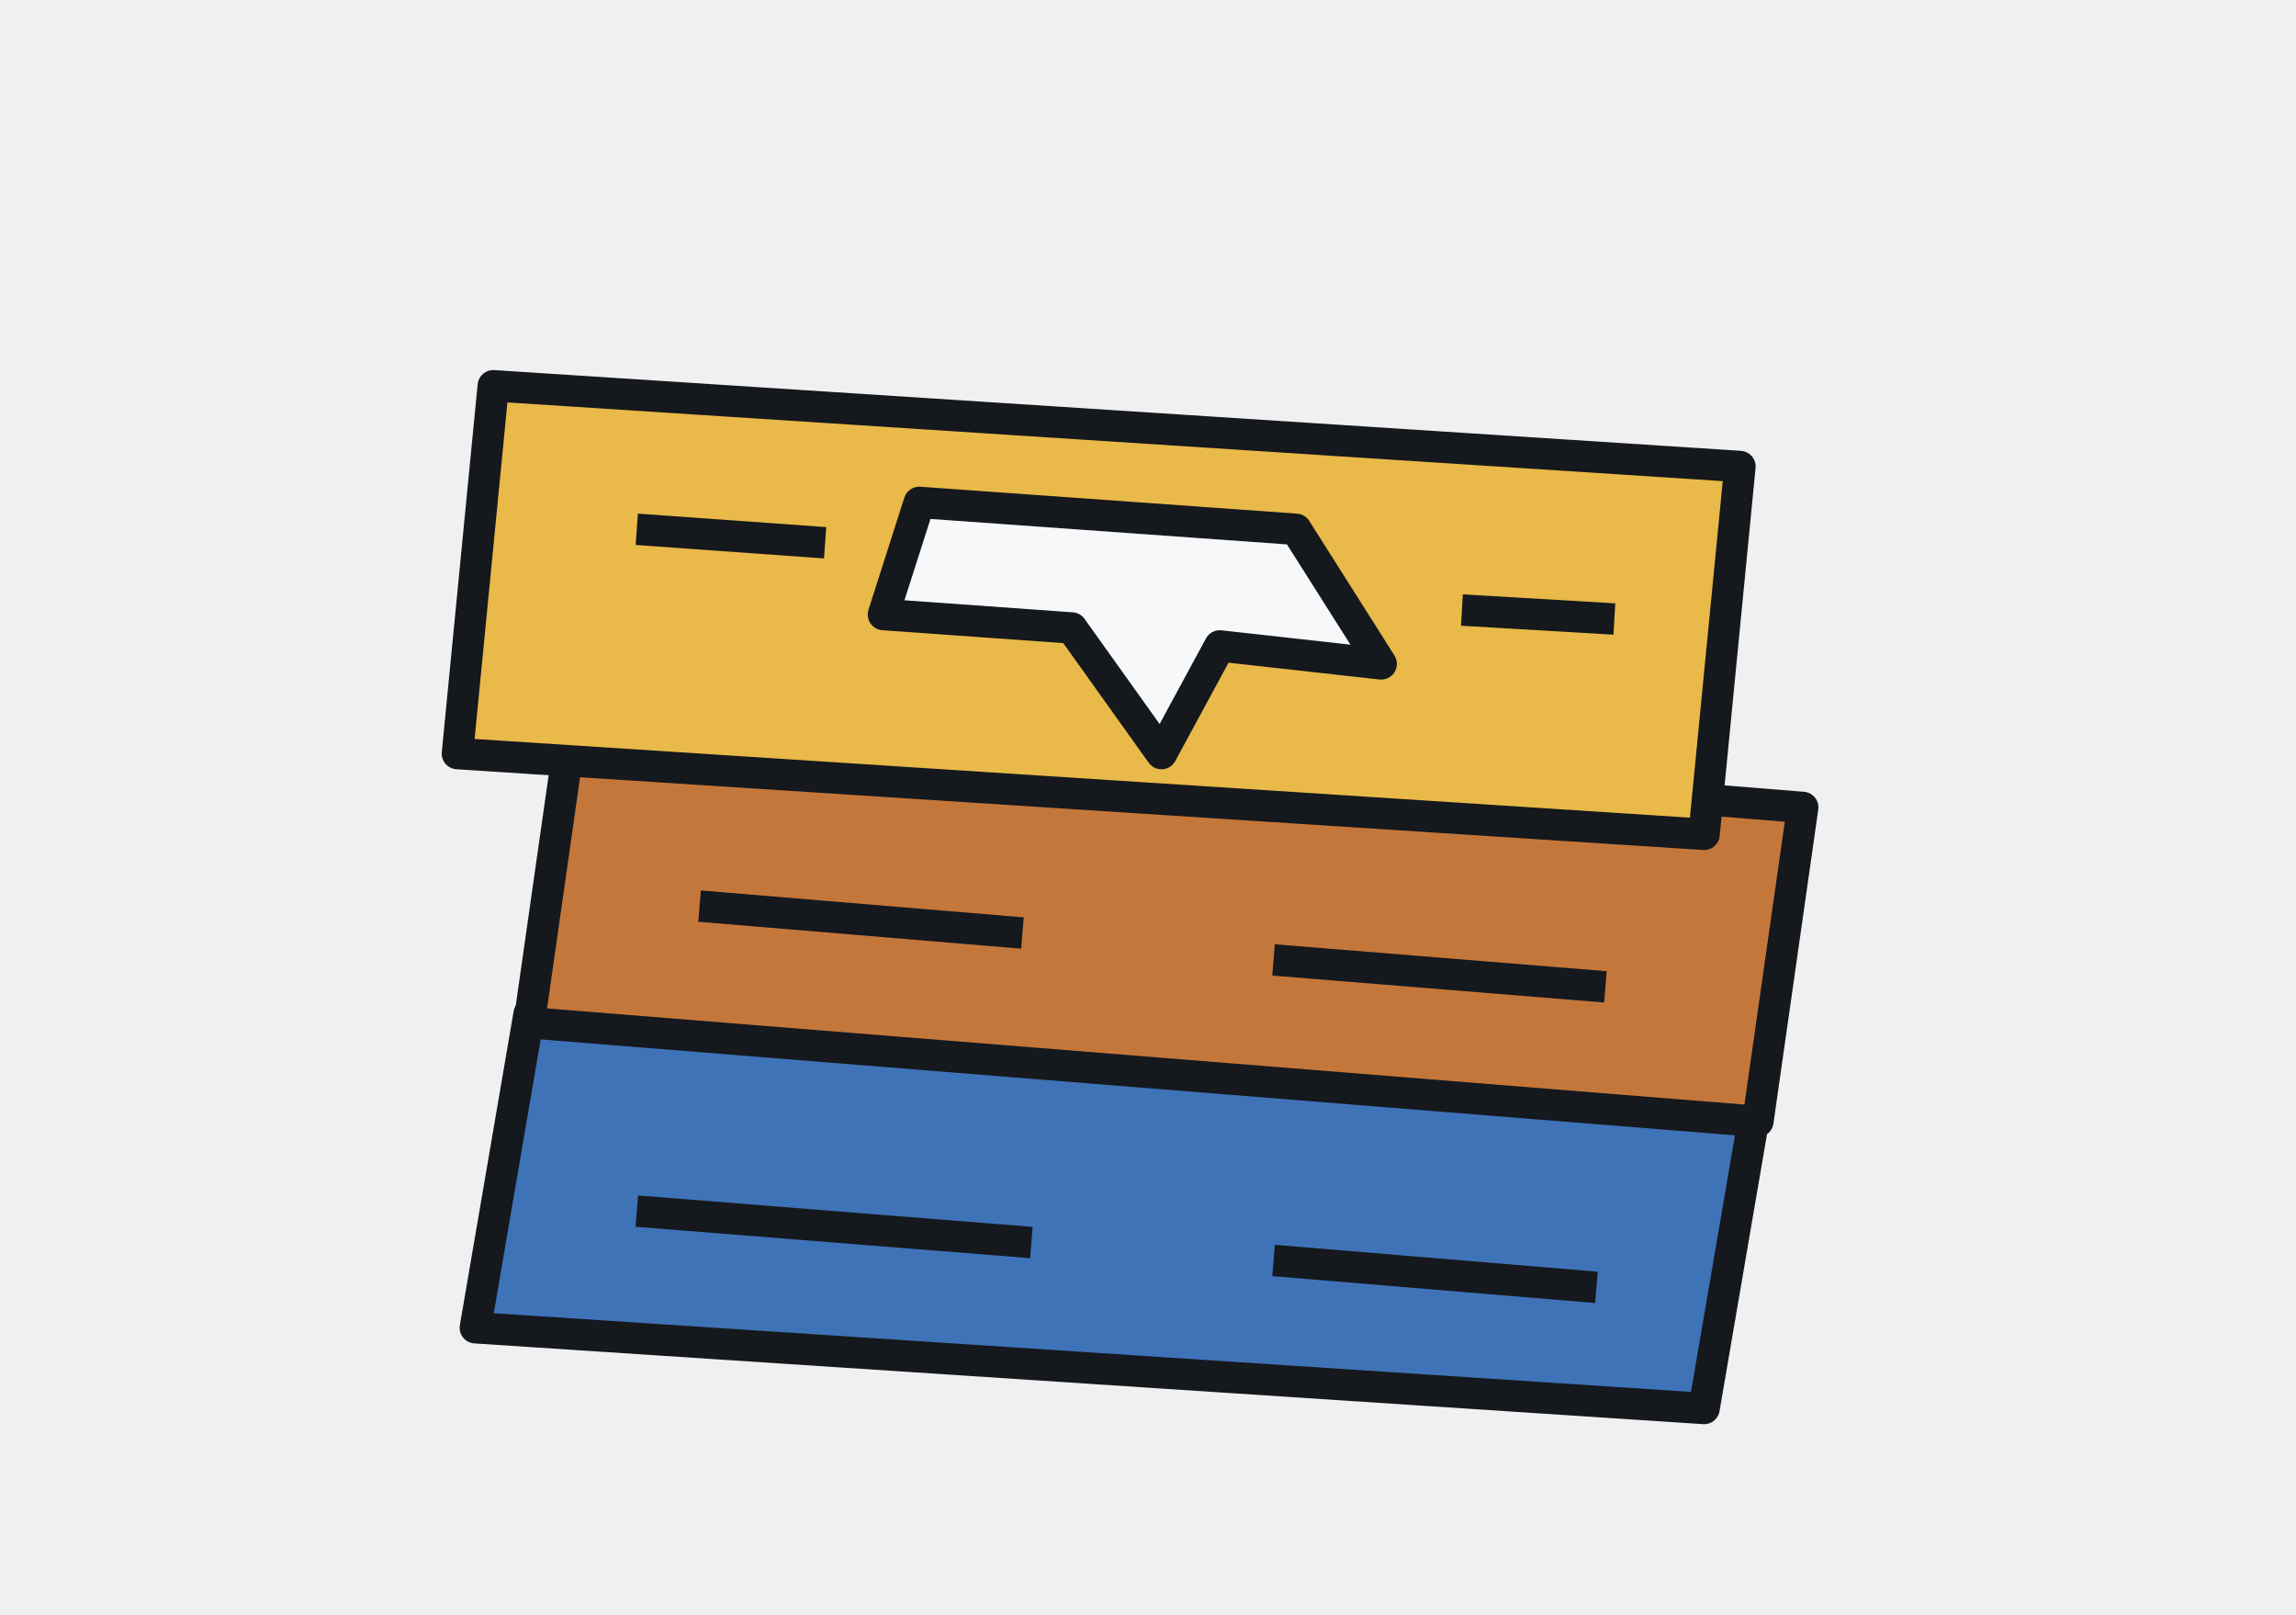
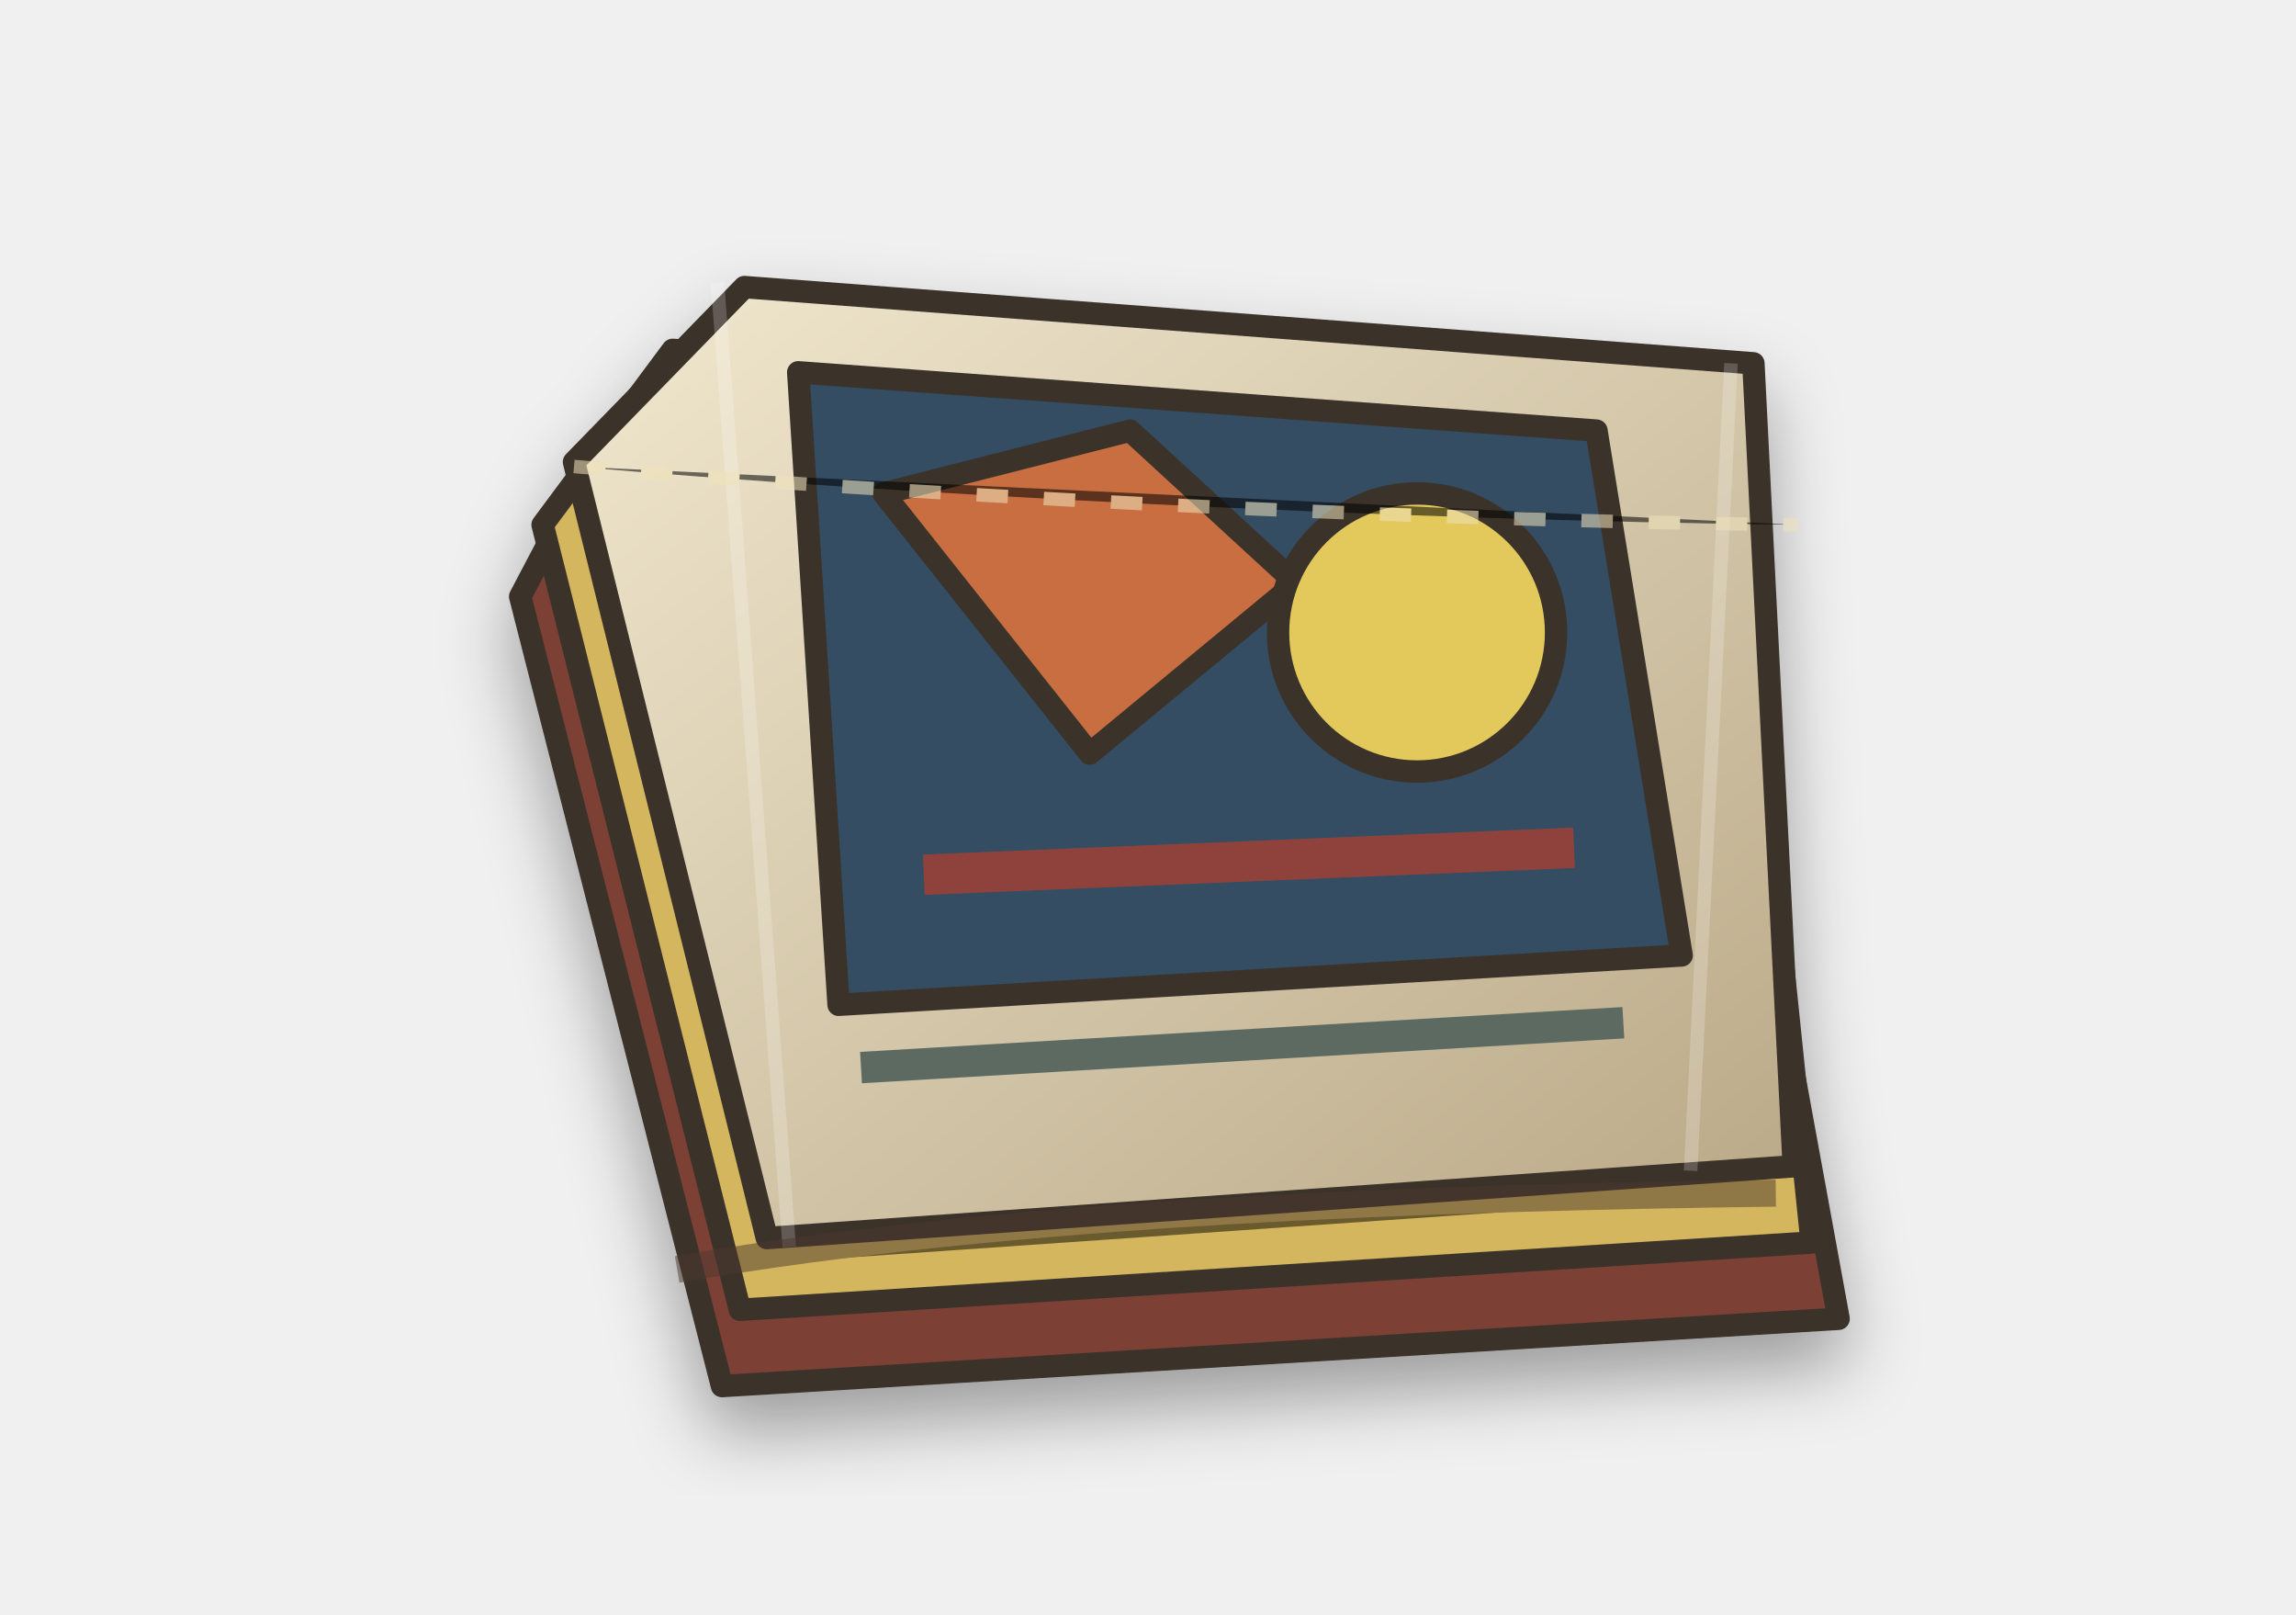
<svg xmlns="http://www.w3.org/2000/svg" viewBox="0 0 512 360">
-   <g stroke="#15181d" stroke-width="7" stroke-linejoin="round">
-     <path fill="#3f73b8" d="m118 226 274 18-12 70-274-18z" />
-     <path fill="#c4773a" d="m128 158 274 22-10 70-274-22z" />
-     <path fill="#e9b949" d="m110 86 278 18-8 82-278-18z" />
-     <path fill="#f7f8fa" d="m205 112 84 6 19 30-36-4-13 24-20-28-42-3z" />
-     <path d="m142 118 42 3M326 136l34 2M156 202l72 6M284 214l74 6M142 270l88 7M284 281l72 6" fill="none" />
+   <defs>
+     <linearGradient id="paper" x1="0" y1="0" x2="1" y2="1">
+       <stop stop-color="#f1e8cf" />
+       <stop offset="1" stop-color="#b9a887" />
+     </linearGradient>
+     <filter id="s">
+       <feDropShadow dx="0" dy="8" stdDeviation="8" flood-opacity=".35" />
+     </filter>
+   </defs>
+   <g filter="url(#s)" stroke="#3a332c" stroke-width="5" stroke-linejoin="round">
+     <path d="m136 95 240 13 34 186-249 15-45-176z" fill="#7b3f35" />
+     <path d="m150 78 235 15 19 184-239 15-44-175z" fill="#d4b65f" />
+     <path d="m166 64 225 17 9 179-229 16-43-173z" fill="url(#paper)" />
+     <path d="m178 83 178 13 19 117-188 11z" fill="#344d63" />
+     <path d="m197 110 55-14 37 34-46 38z" fill="#c86e3f" />
+     <circle cx="316" cy="141" r="31" fill="#e3c95c" />
+     <path d="m206 195 145-6" stroke="#8f433a" stroke-width="9" />
+     <path d="m192 238 170-10" stroke="#5c6b62" stroke-width="7" />
  </g>
+   <path d="m160 63 16 215M386 81l-9 180" stroke="#fff" stroke-opacity=".2" stroke-width="3" />
+   <path d="M128 104c69 6 183 12 273 13" stroke="#eee1b9" stroke-width="3" stroke-dasharray="7 8" opacity=".55" />
+   <path d="M151 283c75-13 169-16 245-17" stroke="#4b382d" stroke-width="6" opacity=".5" />
</svg>
